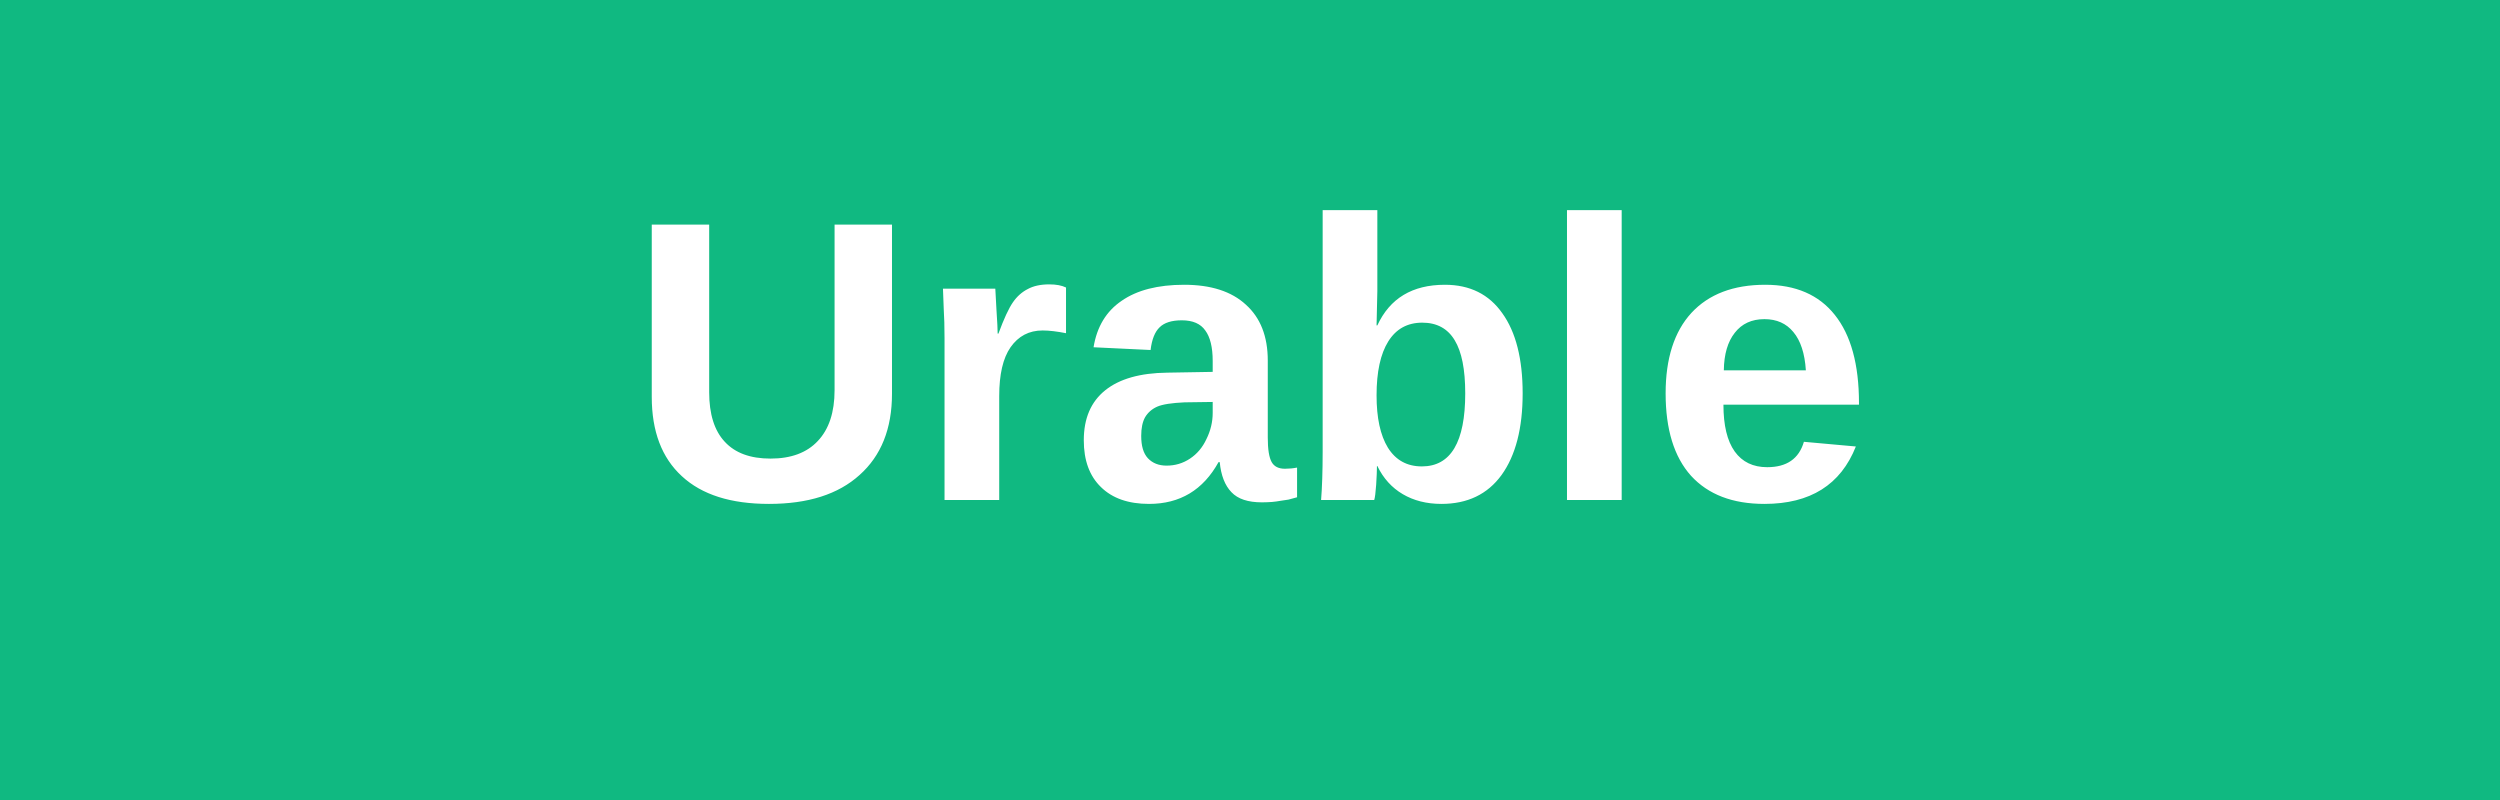
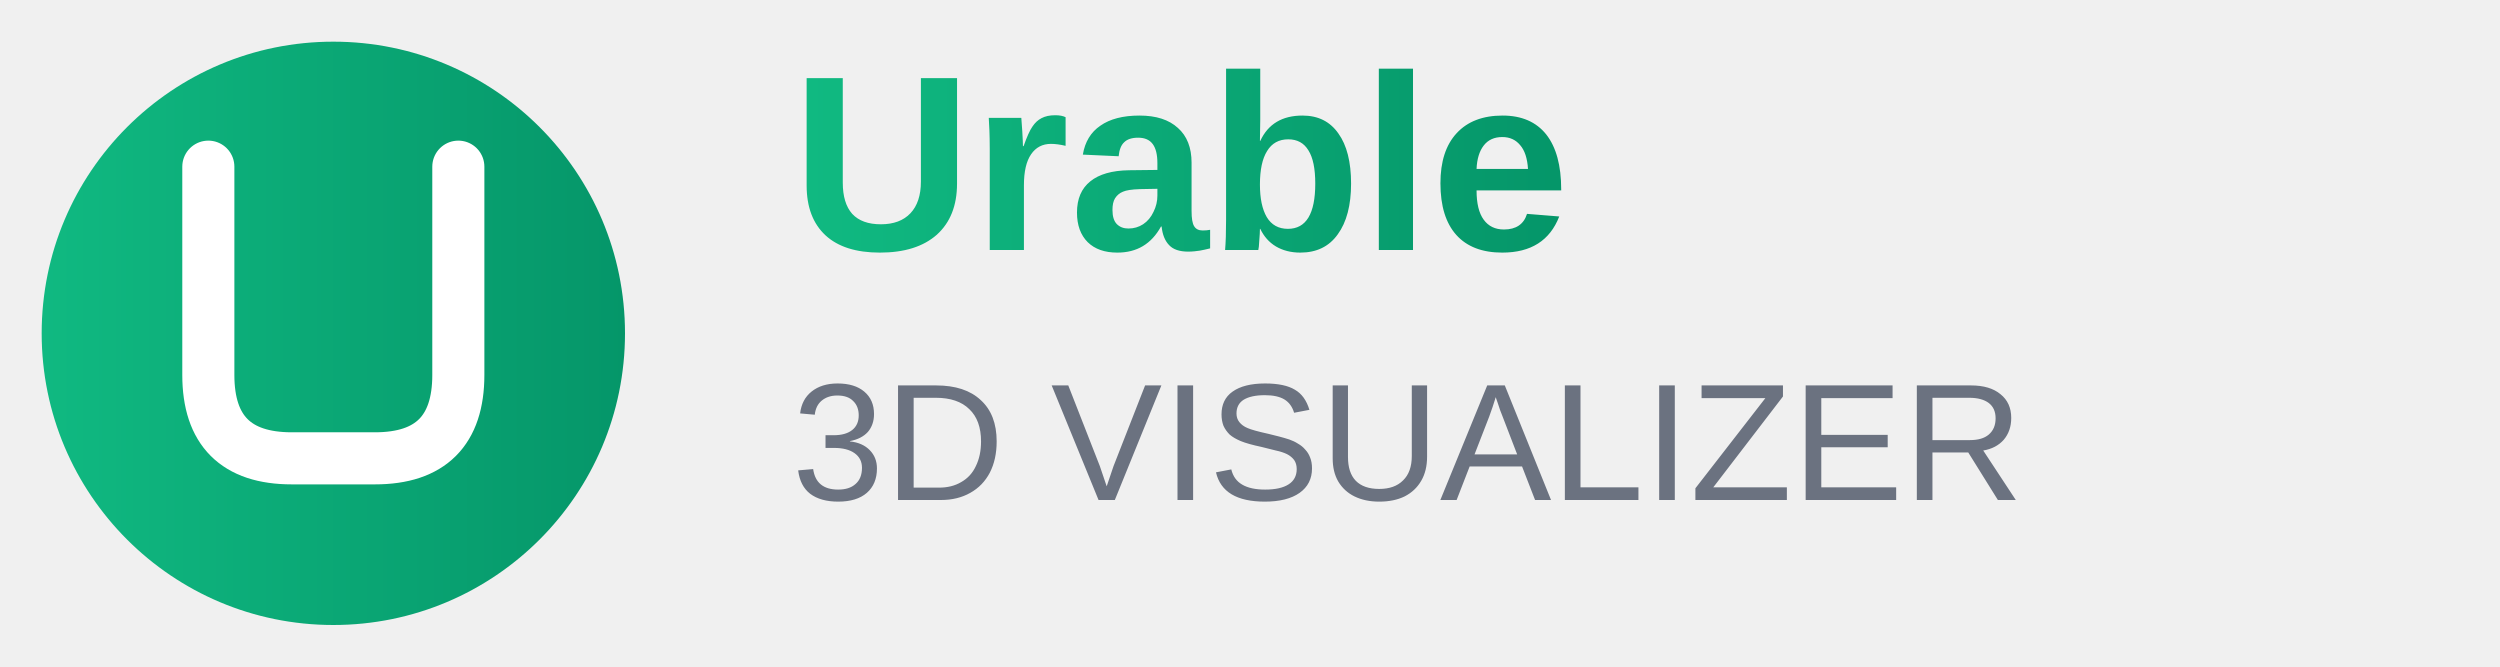
- <svg xmlns="http://www.w3.org/2000/svg" width="100" height="32" viewBox="0 0 100 32">
-   <rect width="100" height="32" fill="#10b981" />
-   <text x="50" y="20" text-anchor="middle" fill="white" font-family="Arial, sans-serif" font-size="16" font-weight="bold">Urable</text>
+ <svg xmlns="http://www.w3.org/2000/svg" width="120" height="32" viewBox="0 0 120 32">
+   <defs>
+     <linearGradient id="mintGradient" x1="0%" y1="0%" x2="100%" y2="0%">
+       <stop offset="0%" style="stop-color:#10b981;stop-opacity:1" />
+       <stop offset="100%" style="stop-color:#059669;stop-opacity:1" />
+     </linearGradient>
+   </defs>
+   <circle cx="16" cy="16" r="14" fill="url(#mintGradient)" />
+   <path d="M10 8 L10 18 Q10 22 14 22 L18 22 Q22 22 22 18 L22 8" stroke="white" stroke-width="2.5" fill="none" stroke-linecap="round" />
+   <text x="38" y="12" fill="url(#mintGradient)" font-family="Arial, sans-serif" font-size="12" font-weight="bold">Urable</text>
+   <text x="38" y="24" fill="#6b7280" font-family="Arial, sans-serif" font-size="8">3D VISUALIZER</text>
</svg>
